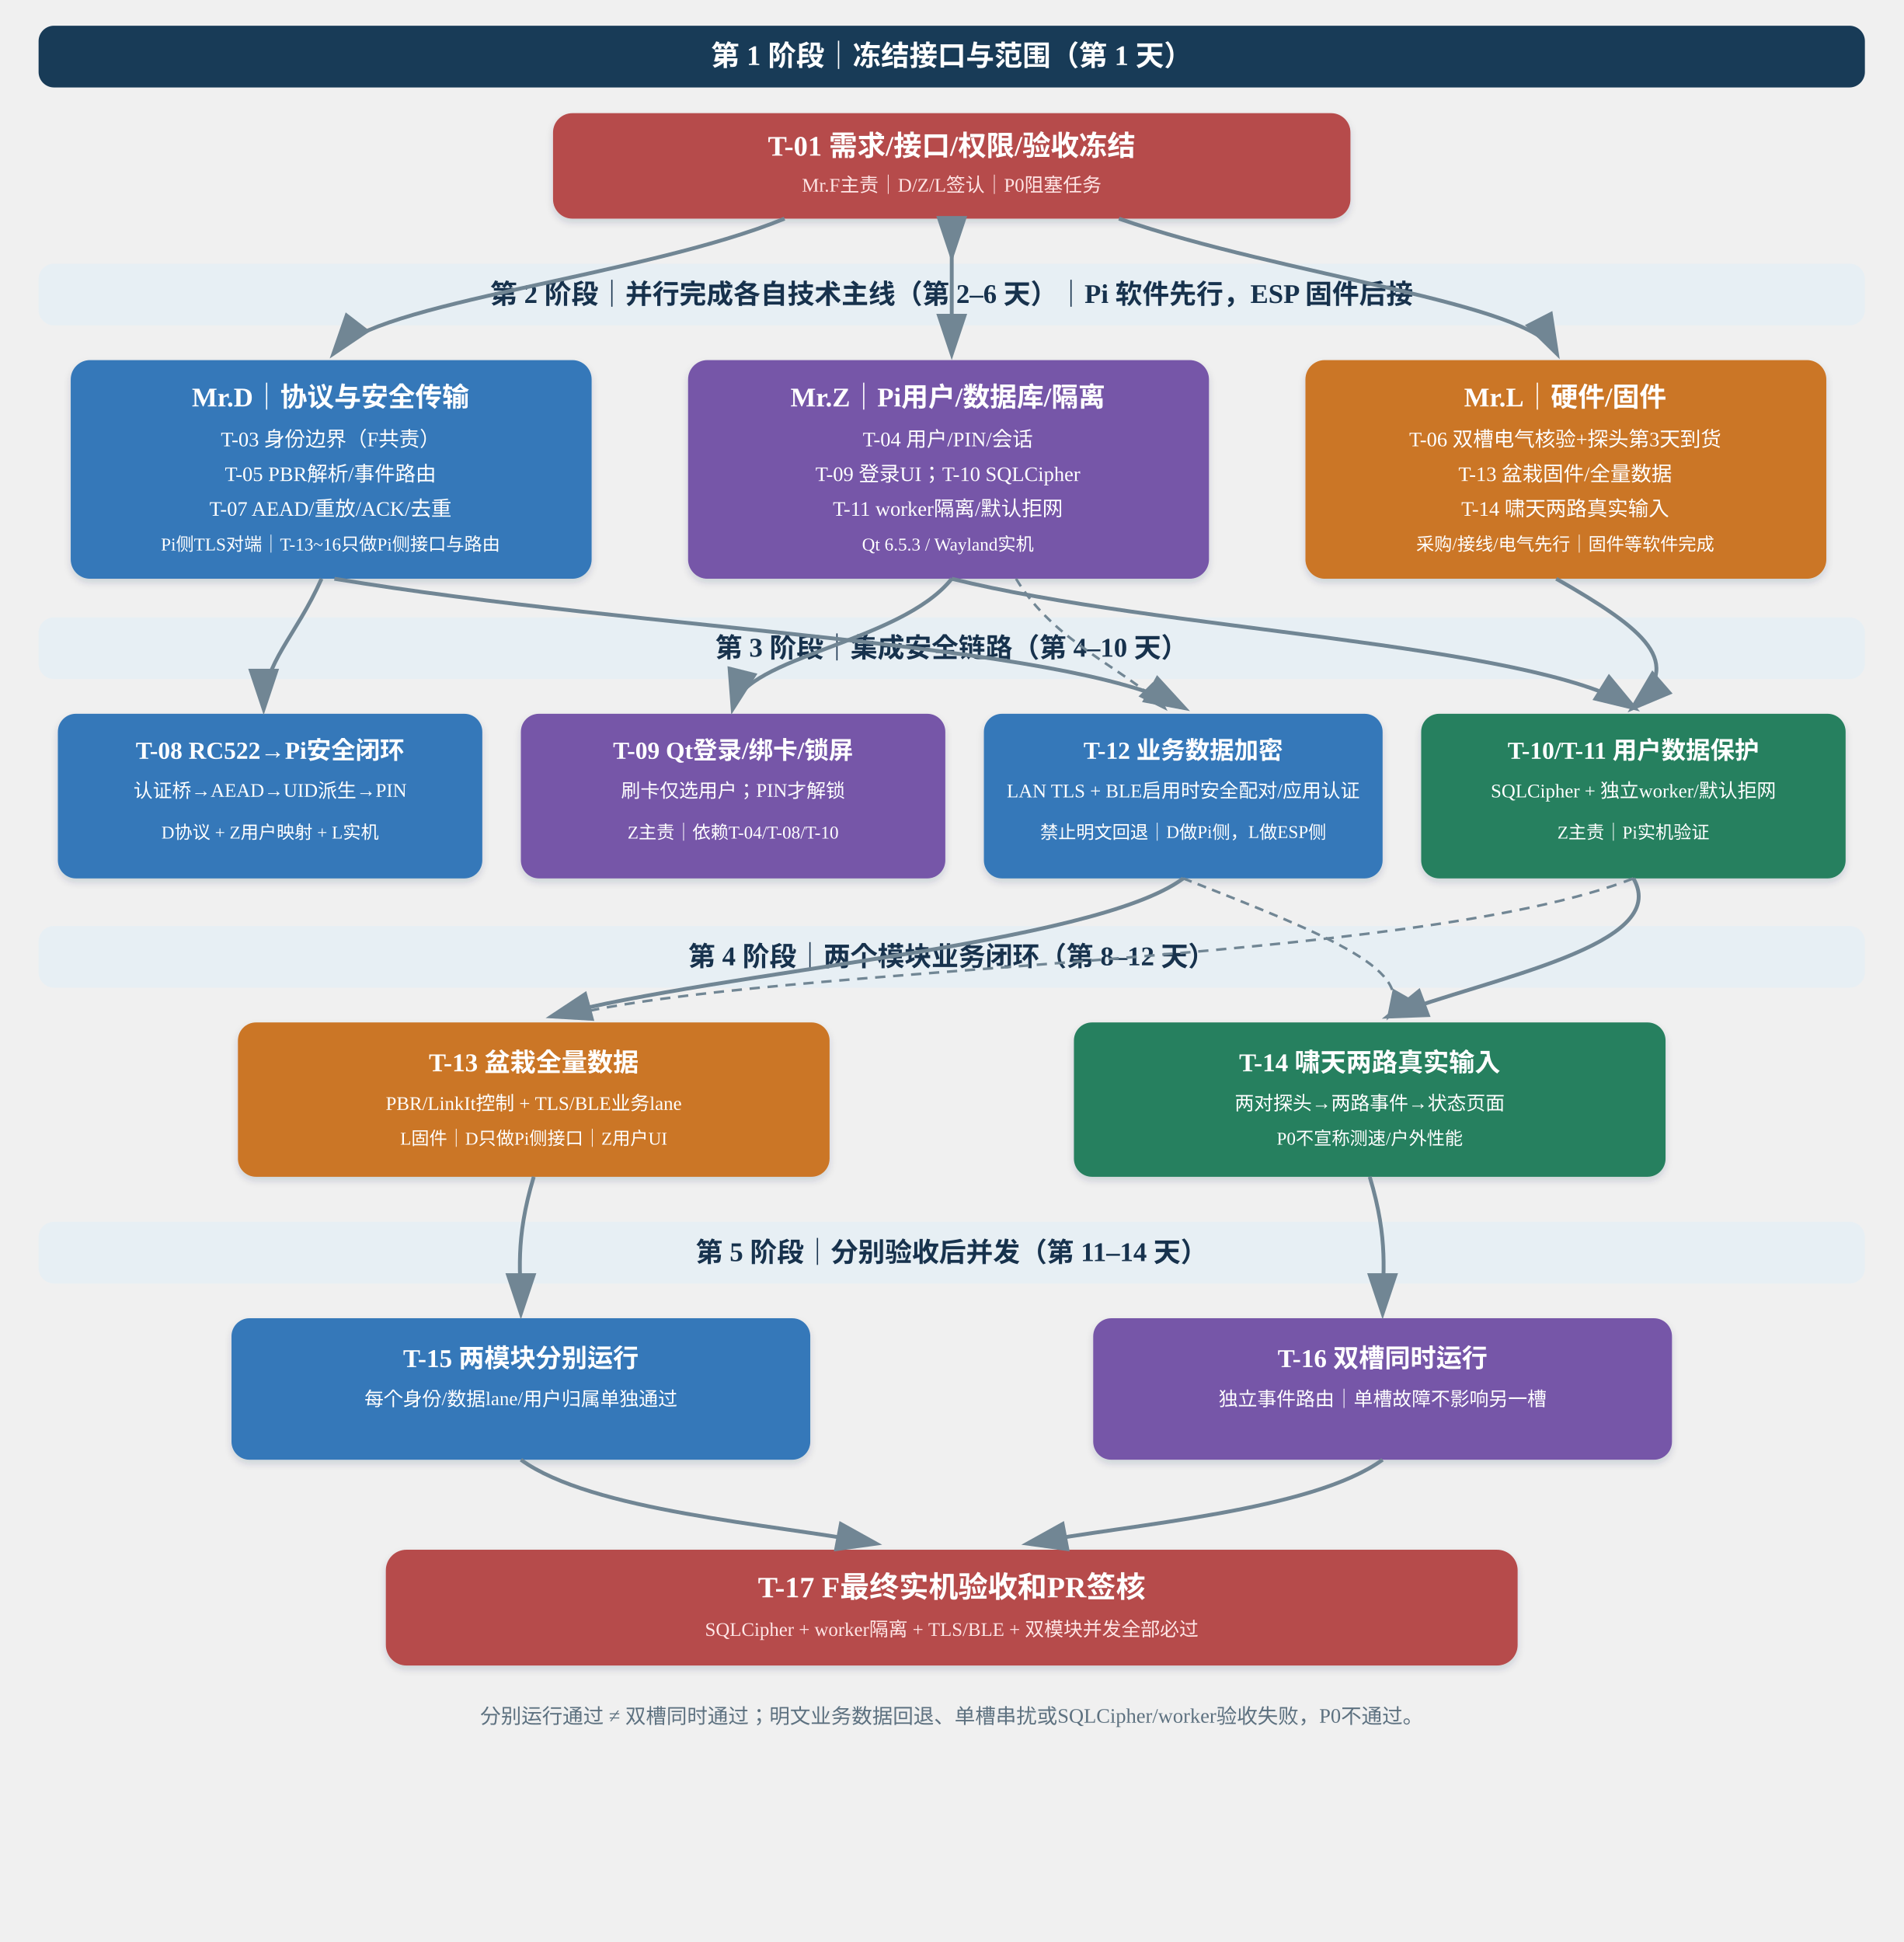
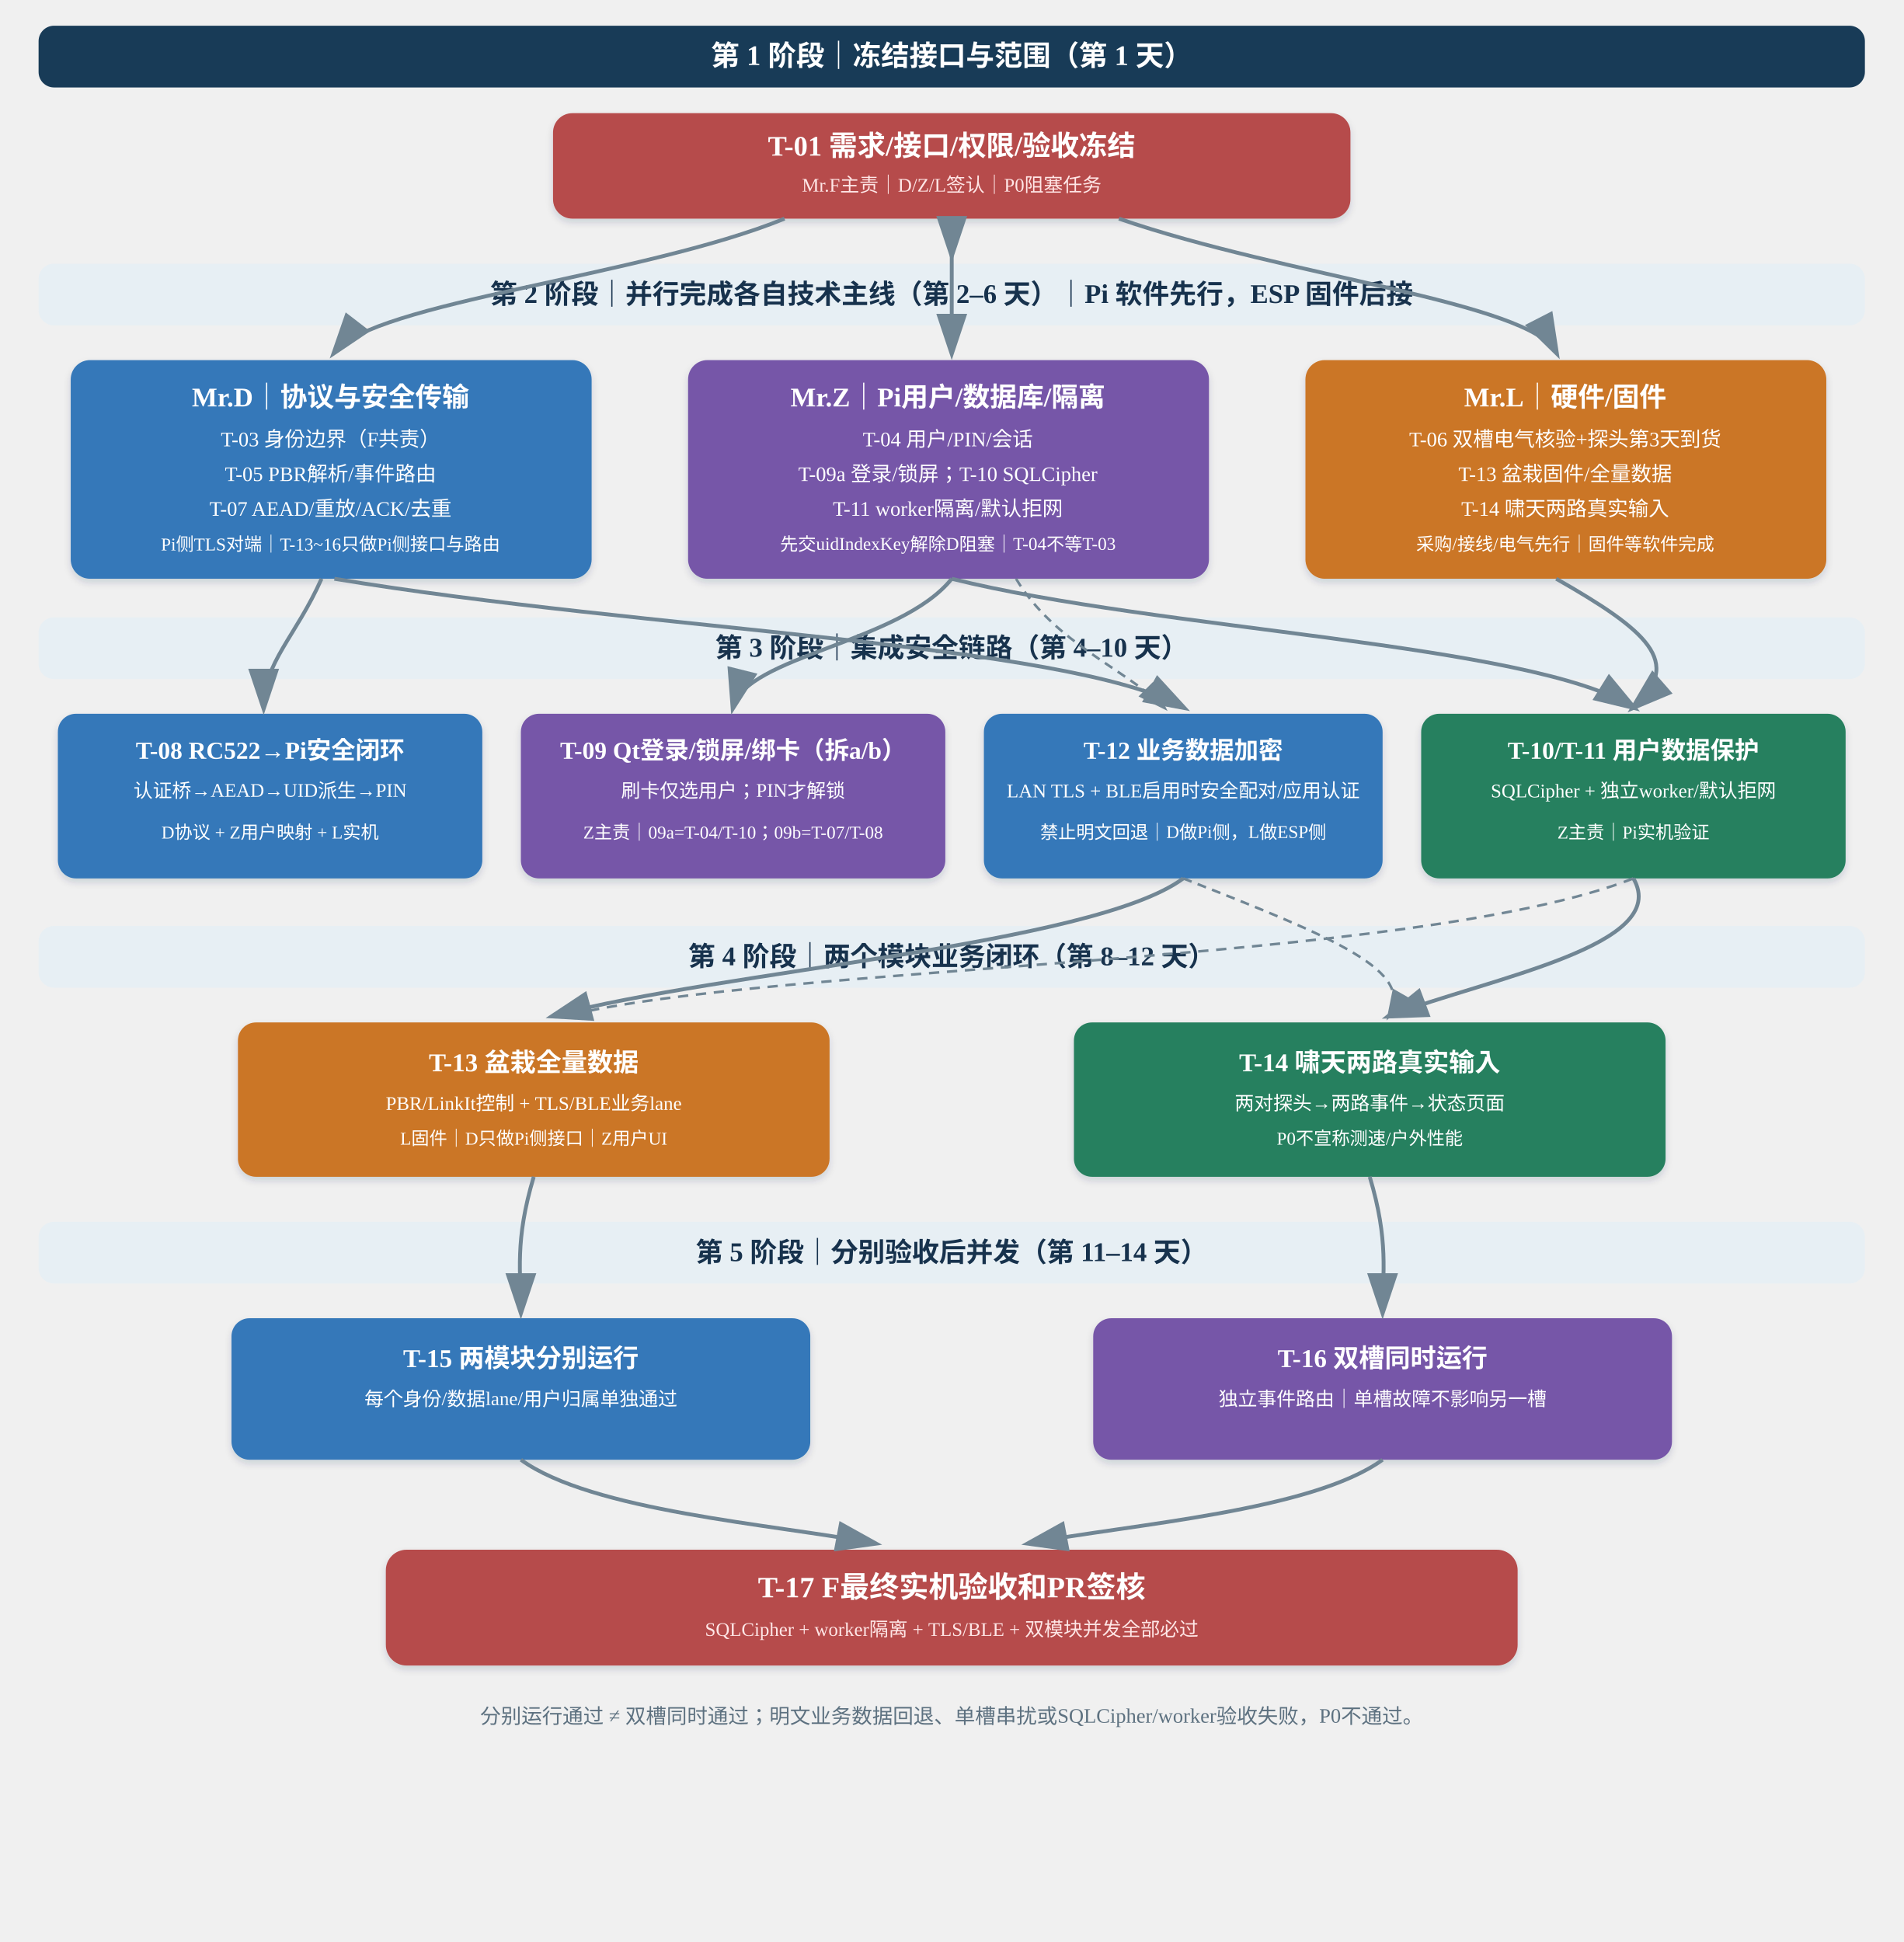
<svg viewBox="0 0 1480 1510" width="1480" height="1510" role="img" aria-label="P0任务依赖关系图">
  <defs>
    <marker id="a" markerWidth="12" markerHeight="12" refX="10" refY="4" orient="auto">
      <path d="M0 0L12 4L0 8Z" fill="#718694" />
    </marker>
    <filter id="s">
      <feDropShadow dx="0" dy="3" stdDeviation="3" flood-color="#17324d" flood-opacity=".16" />
    </filter>
  </defs>
  <rect x="30" y="20" width="1420" height="48" rx="12" fill="#183b57" />
  <text x="740" y="51" text-anchor="middle" font-size="22" font-weight="700" fill="white">第 1 阶段｜冻结接口与范围（第 1 天）</text>
  <rect x="430" y="88" width="620" height="82" rx="15" fill="#b64b4b" filter="url(#s)" />
  <text x="740" y="121" text-anchor="middle" fill="white" font-size="22" font-weight="700">T-01 需求/接口/权限/验收冻结</text>
  <text x="740" y="149" text-anchor="middle" fill="#ffe6e6" font-size="15">Mr.F主责｜D/Z/L签认｜P0阻塞任务</text>
  <path d="M740 170V198" stroke="#718694" stroke-width="3" marker-end="url(#a)" />
  <rect x="30" y="205" width="1420" height="48" rx="12" fill="#e7eff4" />
  <text x="740" y="236" text-anchor="middle" fill="#17324d" font-size="21" font-weight="700">第 2 阶段｜并行完成各自技术主线（第 2–6 天）｜Pi 软件先行，ESP 固件后接</text>
  <g filter="url(#s)">
    <rect x="55" y="280" width="405" height="170" rx="15" fill="#3478b9" />
    <rect x="535" y="280" width="405" height="170" rx="15" fill="#7656a8" />
    <rect x="1015" y="280" width="405" height="170" rx="15" fill="#cb7627" />
  </g>
  <g text-anchor="middle" fill="white">
    <text x="257" y="316" font-size="21" font-weight="700">Mr.D｜协议与安全传输</text>
    <text x="257" y="347" font-size="16">T-03 身份边界（F共责）</text>
    <text x="257" y="374" font-size="16">T-05 PBR解析/事件路由</text>
    <text x="257" y="401" font-size="16">T-07 AEAD/重放/ACK/去重</text>
    <text x="257" y="428" font-size="14">Pi侧TLS对端｜T-13~16只做Pi侧接口与路由</text>
    <text x="737" y="316" font-size="21" font-weight="700">Mr.Z｜Pi用户/数据库/隔离</text>
    <text x="737" y="347" font-size="16">T-04 用户/PIN/会话</text>
-     <text x="737" y="374" font-size="16">T-09 登录UI；T-10 SQLCipher</text>
+     <text x="737" y="374" font-size="16">T-09a 登录/锁屏；T-10 SQLCipher</text>
    <text x="737" y="401" font-size="16">T-11 worker隔离/默认拒网</text>
-     <text x="737" y="428" font-size="14">Qt 6.5.3 / Wayland实机</text>
+     <text x="737" y="428" font-size="14">先交uidIndexKey解除D阻塞｜T-04不等T-03</text>
    <text x="1217" y="316" font-size="21" font-weight="700">Mr.L｜硬件/固件</text>
    <text x="1217" y="347" font-size="16">T-06 双槽电气核验+探头第3天到货</text>
    <text x="1217" y="374" font-size="16">T-13 盆栽固件/全量数据</text>
    <text x="1217" y="401" font-size="16">T-14 啸天两路真实输入</text>
    <text x="1217" y="428" font-size="14">采购/接线/电气先行｜固件等软件完成</text>
  </g>
  <path d="M610 170C500 215 290 235 260 274" fill="none" stroke="#718694" stroke-width="3" marker-end="url(#a)" />
  <path d="M740 170V274" stroke="#718694" stroke-width="3" marker-end="url(#a)" />
  <path d="M870 170C1000 215 1190 235 1210 274" fill="none" stroke="#718694" stroke-width="3" marker-end="url(#a)" />
  <rect x="30" y="480" width="1420" height="48" rx="12" fill="#e7eff4" />
  <text x="740" y="511" text-anchor="middle" fill="#17324d" font-size="21" font-weight="700">第 3 阶段｜集成安全链路（第 4–10 天）</text>
  <g filter="url(#s)">
    <rect x="45" y="555" width="330" height="128" rx="14" fill="#3478b9" />
    <rect x="405" y="555" width="330" height="128" rx="14" fill="#7656a8" />
    <rect x="765" y="555" width="310" height="128" rx="14" fill="#3478b9" />
    <rect x="1105" y="555" width="330" height="128" rx="14" fill="#27805e" />
  </g>
  <g text-anchor="middle" fill="white">
    <text x="210" y="590" font-size="19" font-weight="700">T-08 RC522→Pi安全闭环</text>
    <text x="210" y="620" font-size="15">认证桥→AEAD→UID派生→PIN</text>
    <text x="210" y="652" font-size="14">D协议 + Z用户映射 + L实机</text>
-     <text x="570" y="590" font-size="19" font-weight="700">T-09 Qt登录/绑卡/锁屏</text>
+     <text x="570" y="590" font-size="19" font-weight="700">T-09 Qt登录/锁屏/绑卡（拆a/b）</text>
    <text x="570" y="620" font-size="15">刷卡仅选用户；PIN才解锁</text>
-     <text x="570" y="652" font-size="14">Z主责｜依赖T-04/T-08/T-10</text>
+     <text x="570" y="652" font-size="14">Z主责｜09a=T-04/T-10；09b=T-07/T-08</text>
    <text x="920" y="590" font-size="19" font-weight="700">T-12 业务数据加密</text>
    <text x="920" y="620" font-size="15">LAN TLS + BLE启用时安全配对/应用认证</text>
    <text x="920" y="652" font-size="14">禁止明文回退｜D做Pi侧，L做ESP侧</text>
    <text x="1270" y="590" font-size="19" font-weight="700">T-10/T-11 用户数据保护</text>
    <text x="1270" y="620" font-size="15">SQLCipher + 独立worker/默认拒网</text>
    <text x="1270" y="652" font-size="14">Z主责｜Pi实机验证</text>
  </g>
  <path d="M250 450C230 495 205 515 205 550" fill="none" stroke="#718694" stroke-width="3" marker-end="url(#a)" />
  <path d="M740 450C700 500 580 510 570 550" fill="none" stroke="#718694" stroke-width="3" marker-end="url(#a)" />
  <path d="M790 450C820 500 875 520 905 550" fill="none" stroke="#718694" stroke-width="2" stroke-dasharray="7 5" marker-end="url(#a)" />
  <path d="M260 450C500 490 830 500 920 550" fill="none" stroke="#718694" stroke-width="3" marker-end="url(#a)" />
  <path d="M740 450C900 490 1190 500 1270 550" fill="none" stroke="#718694" stroke-width="3" marker-end="url(#a)" />
  <path d="M1210 450C1280 490 1310 515 1270 550" fill="none" stroke="#718694" stroke-width="3" marker-end="url(#a)" />
  <rect x="30" y="720" width="1420" height="48" rx="12" fill="#e7eff4" />
  <text x="740" y="751" text-anchor="middle" fill="#17324d" font-size="21" font-weight="700">第 4 阶段｜两个模块业务闭环（第 8–12 天）</text>
  <g filter="url(#s)">
    <rect x="185" y="795" width="460" height="120" rx="14" fill="#cb7627" />
    <rect x="835" y="795" width="460" height="120" rx="14" fill="#27805e" />
  </g>
  <g text-anchor="middle" fill="white">
    <text x="415" y="833" font-size="20" font-weight="700">T-13 盆栽全量数据</text>
    <text x="415" y="863" font-size="15">PBR/LinkIt控制 + TLS/BLE业务lane</text>
    <text x="415" y="890" font-size="14">L固件｜D只做Pi侧接口｜Z用户UI</text>
    <text x="1065" y="833" font-size="20" font-weight="700">T-14 啸天两路真实输入</text>
    <text x="1065" y="863" font-size="15">两对探头→两路事件→状态页面</text>
    <text x="1065" y="890" font-size="14">P0不宣称测速/户外性能</text>
  </g>
  <path d="M920 683C850 735 560 755 430 790" fill="none" stroke="#718694" stroke-width="3" marker-end="url(#a)" />
  <path d="M920 683C1040 730 1100 755 1080 790" fill="none" stroke="#718694" stroke-width="2" stroke-dasharray="7 5" marker-end="url(#a)" />
  <path d="M1270 683C1300 735 1160 760 1080 790" fill="none" stroke="#718694" stroke-width="3" marker-end="url(#a)" />
  <path d="M1270 683C1100 750 600 750 440 790" fill="none" stroke="#718694" stroke-width="2" stroke-dasharray="8 6" marker-end="url(#a)" />
  <rect x="30" y="950" width="1420" height="48" rx="12" fill="#e7eff4" />
  <text x="740" y="981" text-anchor="middle" fill="#17324d" font-size="21" font-weight="700">第 5 阶段｜分别验收后并发（第 11–14 天）</text>
  <g filter="url(#s)">
    <rect x="180" y="1025" width="450" height="110" rx="14" fill="#3478b9" />
    <rect x="850" y="1025" width="450" height="110" rx="14" fill="#7656a8" />
  </g>
  <g text-anchor="middle" fill="white">
    <text x="405" y="1063" font-size="20" font-weight="700">T-15 两模块分别运行</text>
    <text x="405" y="1093" font-size="15">每个身份/数据lane/用户归属单独通过</text>
    <text x="1075" y="1063" font-size="20" font-weight="700">T-16 双槽同时运行</text>
    <text x="1075" y="1093" font-size="15">独立事件路由｜单槽故障不影响另一槽</text>
  </g>
  <path d="M415 915C400 965 405 990 405 1020" fill="none" stroke="#718694" stroke-width="3" marker-end="url(#a)" />
  <path d="M1065 915C1080 965 1075 990 1075 1020" fill="none" stroke="#718694" stroke-width="3" marker-end="url(#a)" />
  <rect x="300" y="1205" width="880" height="90" rx="16" fill="#b64b4b" filter="url(#s)" />
  <text x="740" y="1242" text-anchor="middle" fill="white" font-size="23" font-weight="700">T-17 F最终实机验收和PR签核</text>
  <text x="740" y="1272" text-anchor="middle" fill="#ffe6e6" font-size="15">SQLCipher + worker隔离 + TLS/BLE + 双模块并发全部必过</text>
  <path d="M405 1135C460 1175 600 1185 680 1200" fill="none" stroke="#718694" stroke-width="3" marker-end="url(#a)" />
  <path d="M1075 1135C1020 1175 880 1185 800 1200" fill="none" stroke="#718694" stroke-width="3" marker-end="url(#a)" />
  <text x="740" y="1340" text-anchor="middle" fill="#5d7180" font-size="16">分别运行通过 ≠ 双槽同时通过；明文业务数据回退、单槽串扰或SQLCipher/worker验收失败，P0不通过。</text>
</svg>
